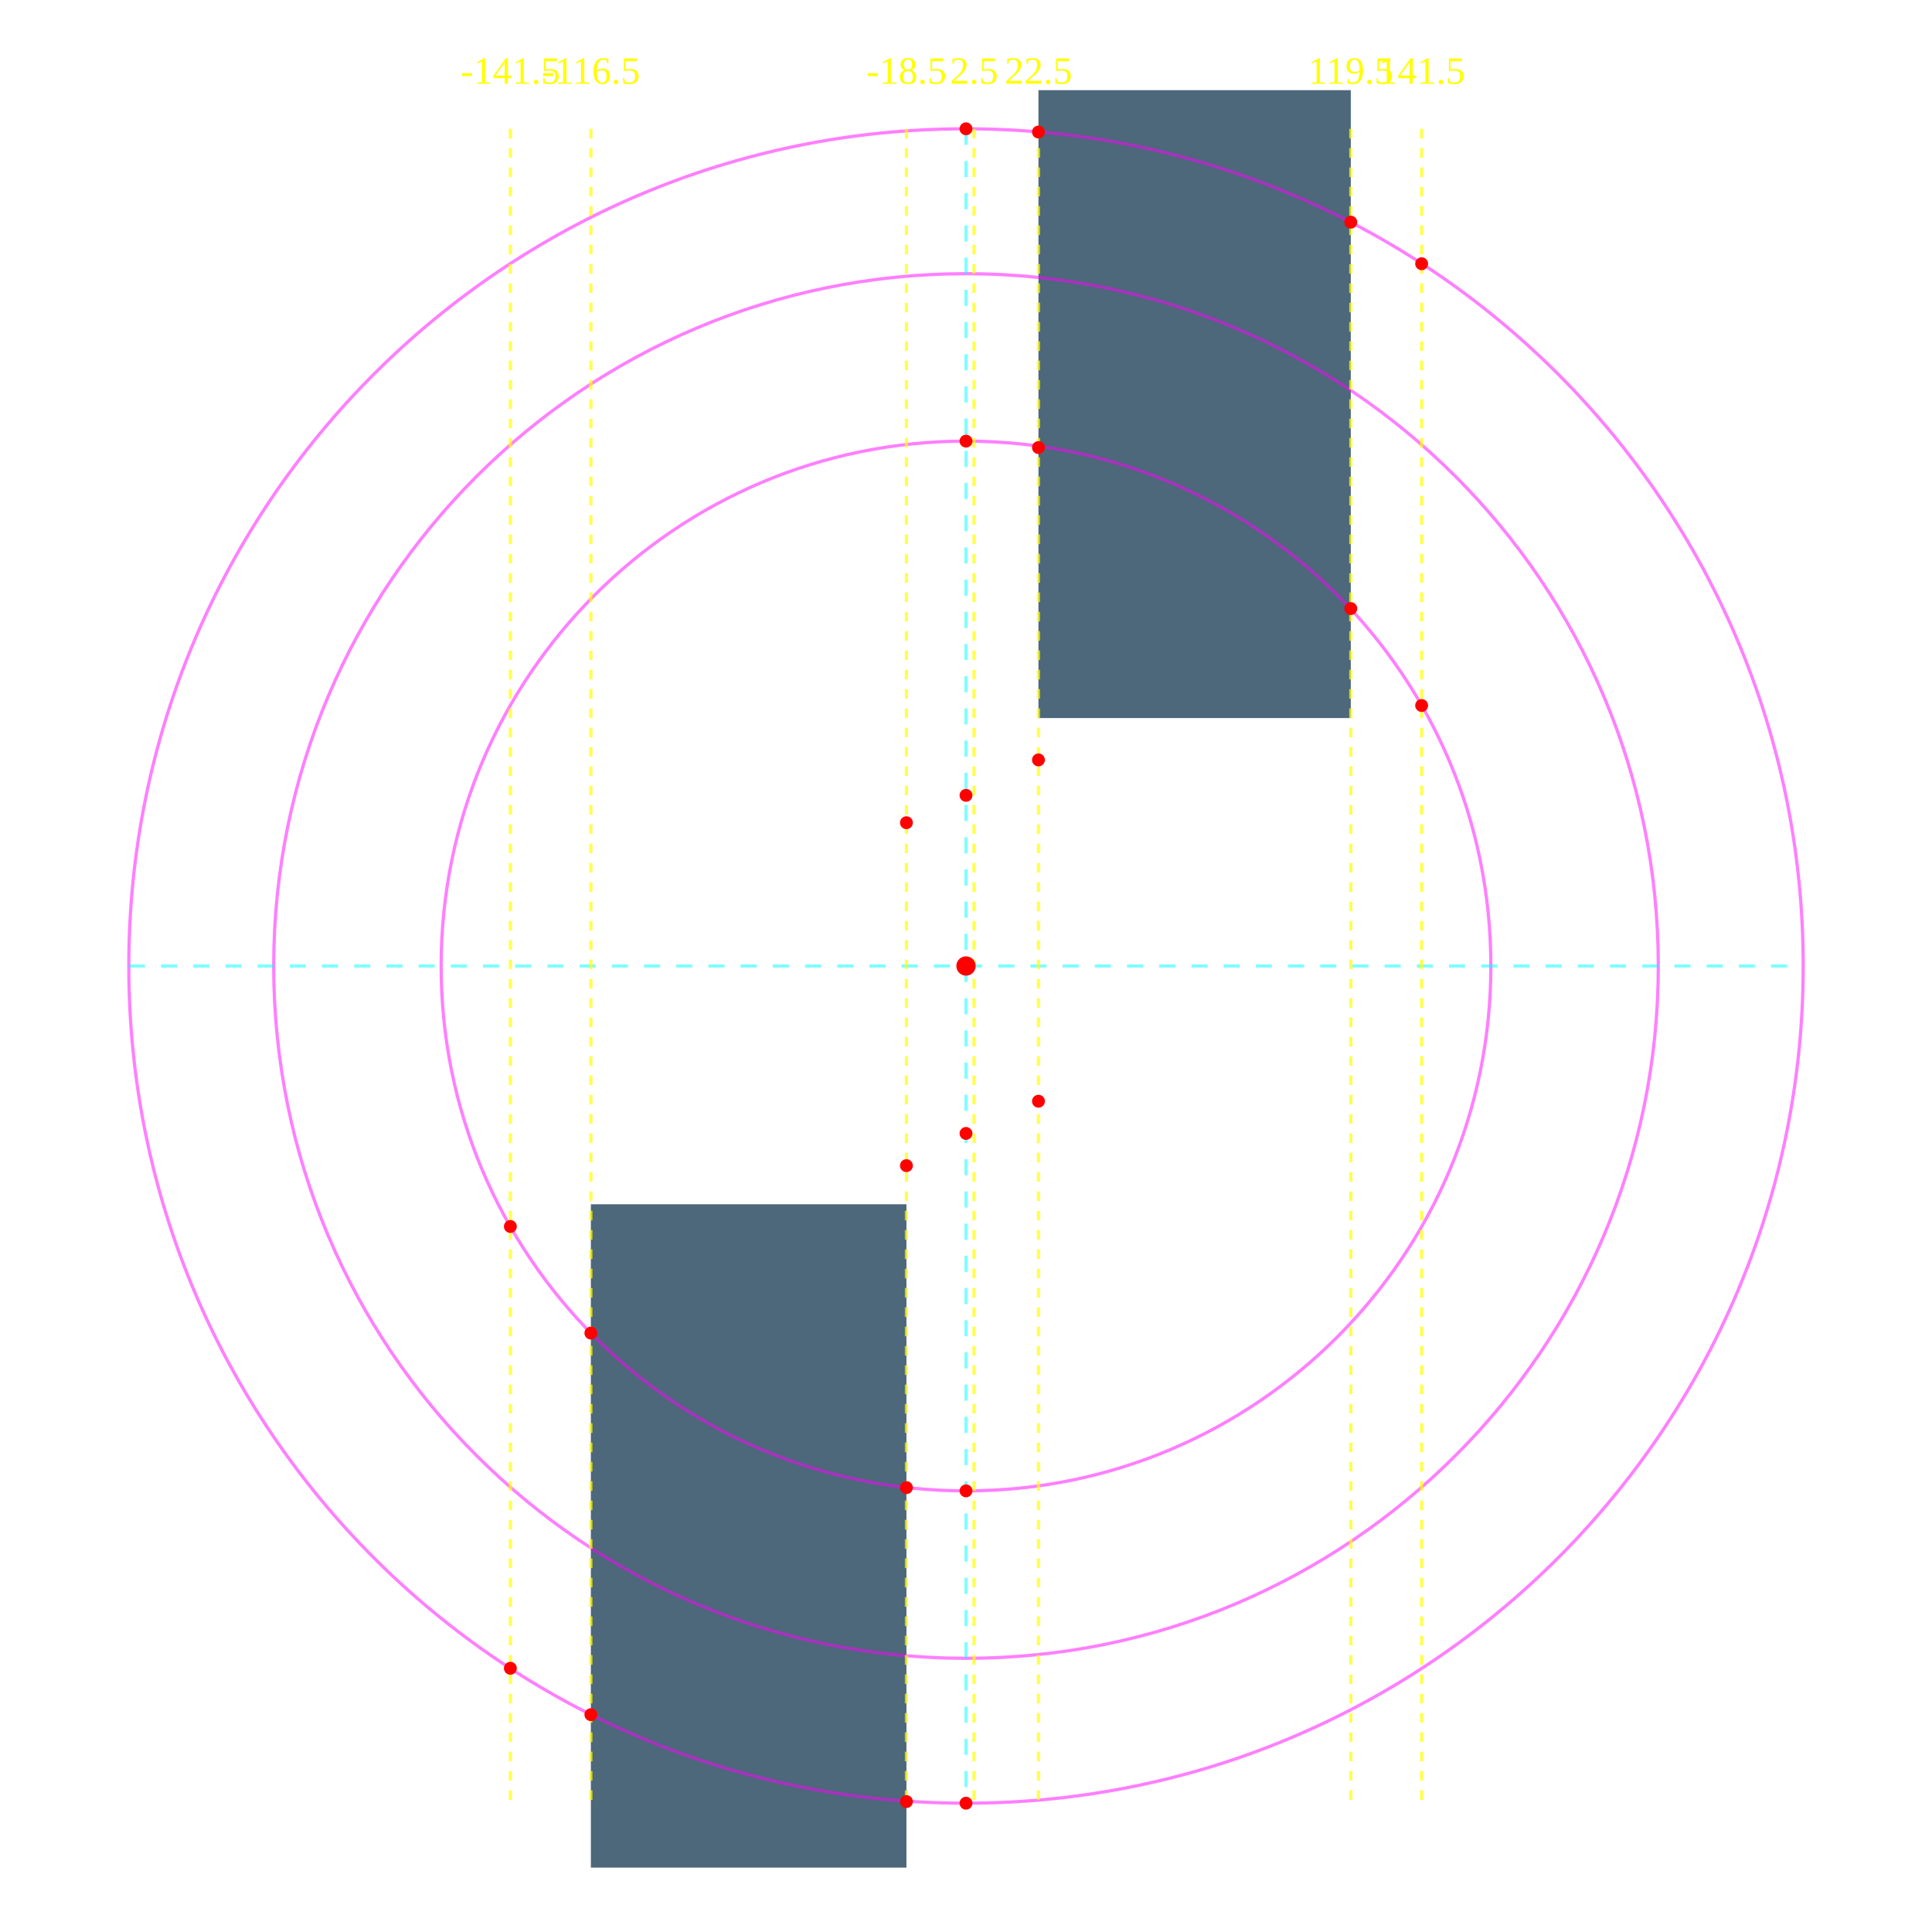
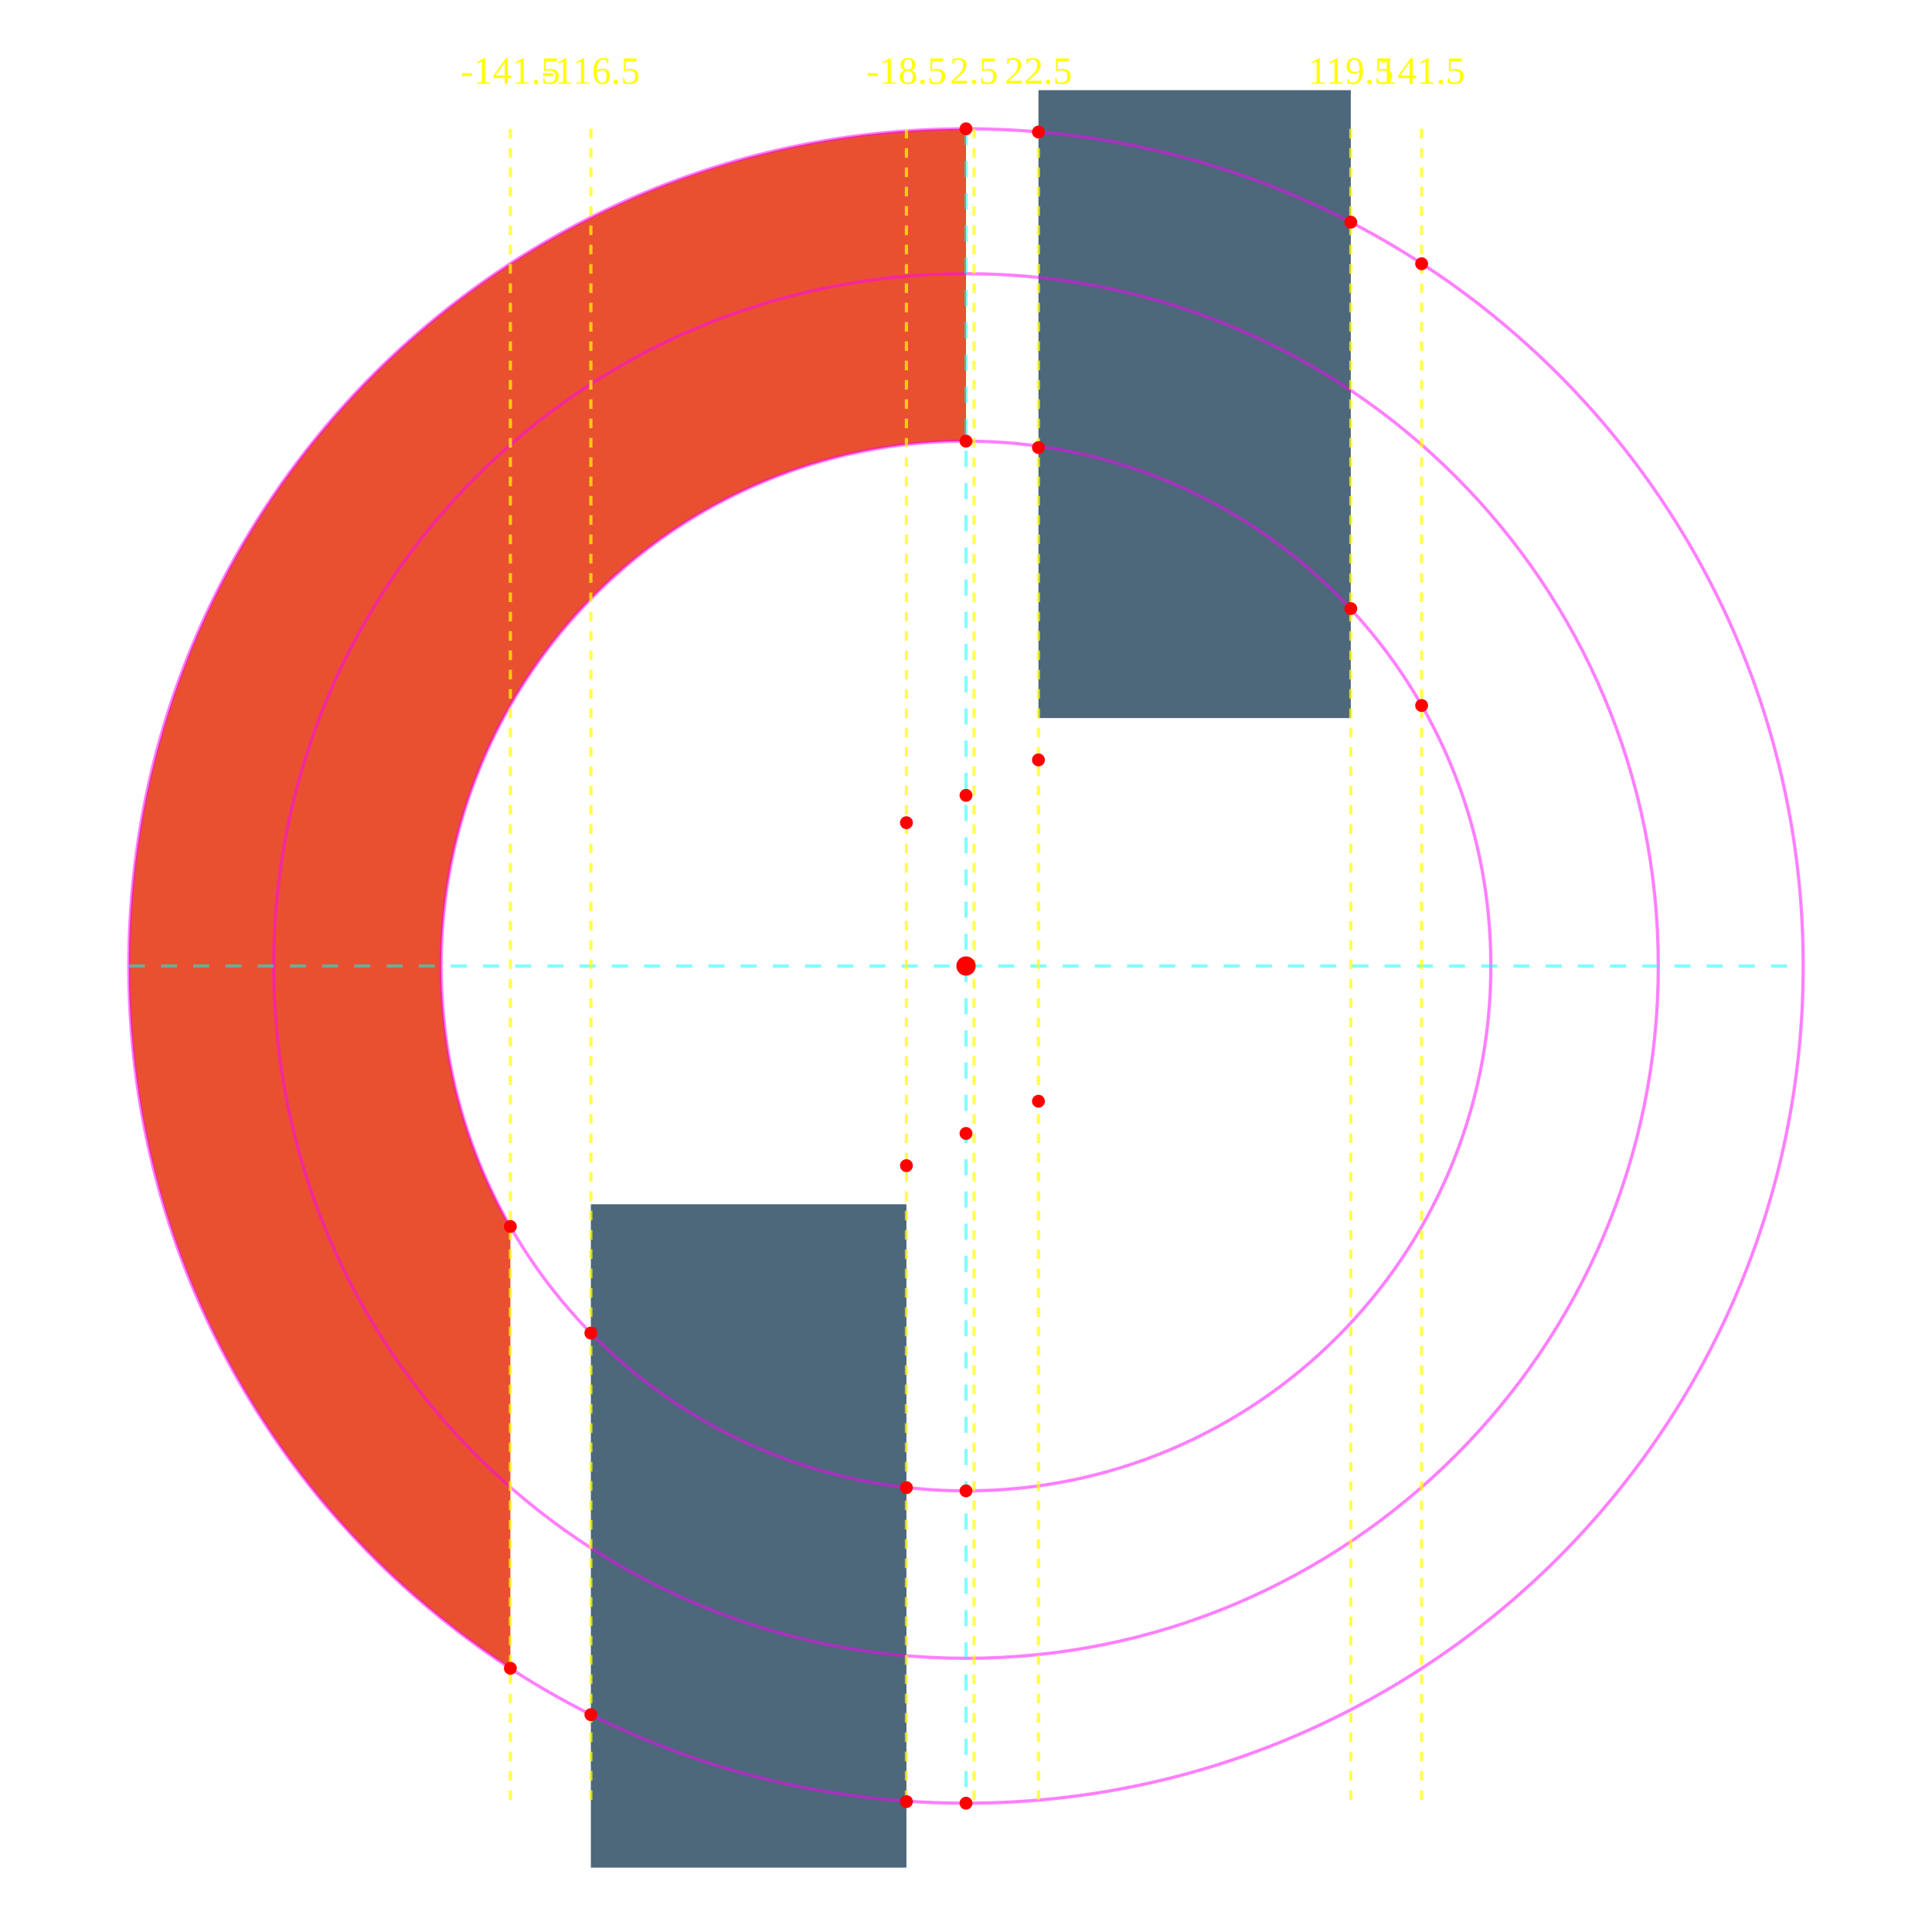
<svg xmlns="http://www.w3.org/2000/svg" viewBox="-300 -300 600 600">
  <defs>
    <style>
      .orange { fill: #E85030; }
      .green { fill: #9BBF6B; }
      .blue { fill: #4D677B; }
      .guide { stroke: #FF00FF; stroke-width: 1; fill: none; opacity: 0.5; }
      .guide-line { stroke: #00FFFF; stroke-width: 1; stroke-dasharray: 5,5; opacity: 0.5; }
      .guide-vertical { stroke: #FFFF00; stroke-width: 1; stroke-dasharray: 3,3; opacity: 0.7; }
      .guide-point { fill: #FF0000; }
      .diagonal-guide-point { fill: #FF0000; }
      .reference-image { opacity: 0.3; }
    </style>
  </defs>
+   <path class="orange" d="     M 0 -260     L 0 -163     A 163 163 0 0 0 -141.5 80.9     L -141.5 218.1     A 260 260 0 0 1 0 -260     Z   " />
  <rect class="blue" x="22.5" y="-272" width="97" height="195" />
  <rect class="blue" x="-116.5" y="74" width="98" height="206" />
  <g id="guides">
    <circle class="guide" cx="0" cy="0" r="260" />
    <circle class="guide" cx="0" cy="0" r="163" />
    <circle class="guide" cx="0" cy="0" r="215" />
    <line class="guide-line" x1="-260" y1="0" x2="260" y2="0" />
    <line class="guide-line" x1="0" y1="-260" x2="0" y2="260" />
    <line class="guide-vertical" x1="-141.5" y1="-260" x2="-141.5" y2="260" />
    <text x="-141.5" y="-274" fill="#FFFF00" font-size="12" text-anchor="middle">-141.5</text>
    <line class="guide-vertical" x1="-116.5" y1="-260" x2="-116.5" y2="260" />
    <text x="-116.5" y="-274" fill="#FFFF00" font-size="12" text-anchor="middle">-116.5</text>
    <line class="guide-vertical" x1="-18.5" y1="-260" x2="-18.5" y2="260" />
    <text x="-18.5" y="-274" fill="#FFFF00" font-size="12" text-anchor="middle">-18.5</text>
    <line class="guide-vertical" x1="2.5" y1="-260" x2="2.5" y2="260" />
    <text x="2.5" y="-274" fill="#FFFF00" font-size="12" text-anchor="middle">2.5</text>
    <line class="guide-vertical" x1="22.5" y1="-260" x2="22.5" y2="260" />
    <text x="22.5" y="-274" fill="#FFFF00" font-size="12" text-anchor="middle">22.5</text>
    <line class="guide-vertical" x1="119.5" y1="-260" x2="119.5" y2="260" />
    <text x="119.5" y="-274" fill="#FFFF00" font-size="12" text-anchor="middle">119.5</text>
    <line class="guide-vertical" x1="141.5" y1="-260" x2="141.5" y2="260" />
    <text x="141.5" y="-274" fill="#FFFF00" font-size="12" text-anchor="middle">141.5</text>
    <circle class="guide-point" cx="0" cy="-260" r="2" />
    <circle class="guide-point" cx="0" cy="-163" r="2" />
    <circle class="guide-point" cx="0" cy="163" r="2" />
    <circle class="guide-point" cx="0" cy="260" r="2" />
    <circle class="guide-point" cx="0" cy="0" r="3" />
    <circle class="guide-point" cx="-141.5" cy="80.9" r="2" />
    <circle class="guide-point" cx="-141.5" cy="218.1" r="2" />
    <circle class="guide-point" cx="141.5" cy="-80.9" r="2" />
    <circle class="guide-point" cx="141.5" cy="-218.1" r="2" />
    <circle class="guide-point" cx="22.5" cy="-259" r="2" />
    <circle class="guide-point" cx="119.5" cy="-231" r="2" />
    <circle class="guide-point" cx="22.5" cy="-161" r="2" />
    <circle class="guide-point" cx="119.5" cy="-111" r="2" />
    <circle class="guide-point" cx="-18.5" cy="259.5" r="2" />
    <circle class="guide-point" cx="-116.5" cy="232.5" r="2" />
    <circle class="guide-point" cx="-18.5" cy="162" r="2" />
    <circle class="guide-point" cx="-116.5" cy="114" r="2" />
    <circle class="diagonal-guide-point" cx="-18.5" cy="-44.5" r="2" />
    <circle class="diagonal-guide-point" cx="0" cy="-53" r="2" />
    <circle class="diagonal-guide-point" cx="22.5" cy="-64" r="2" />
    <circle class="diagonal-guide-point" cx="-18.5" cy="62" r="2" />
    <circle class="diagonal-guide-point" cx="0" cy="52" r="2" />
    <circle class="diagonal-guide-point" cx="22.5" cy="42" r="2" />
  </g>
</svg>
